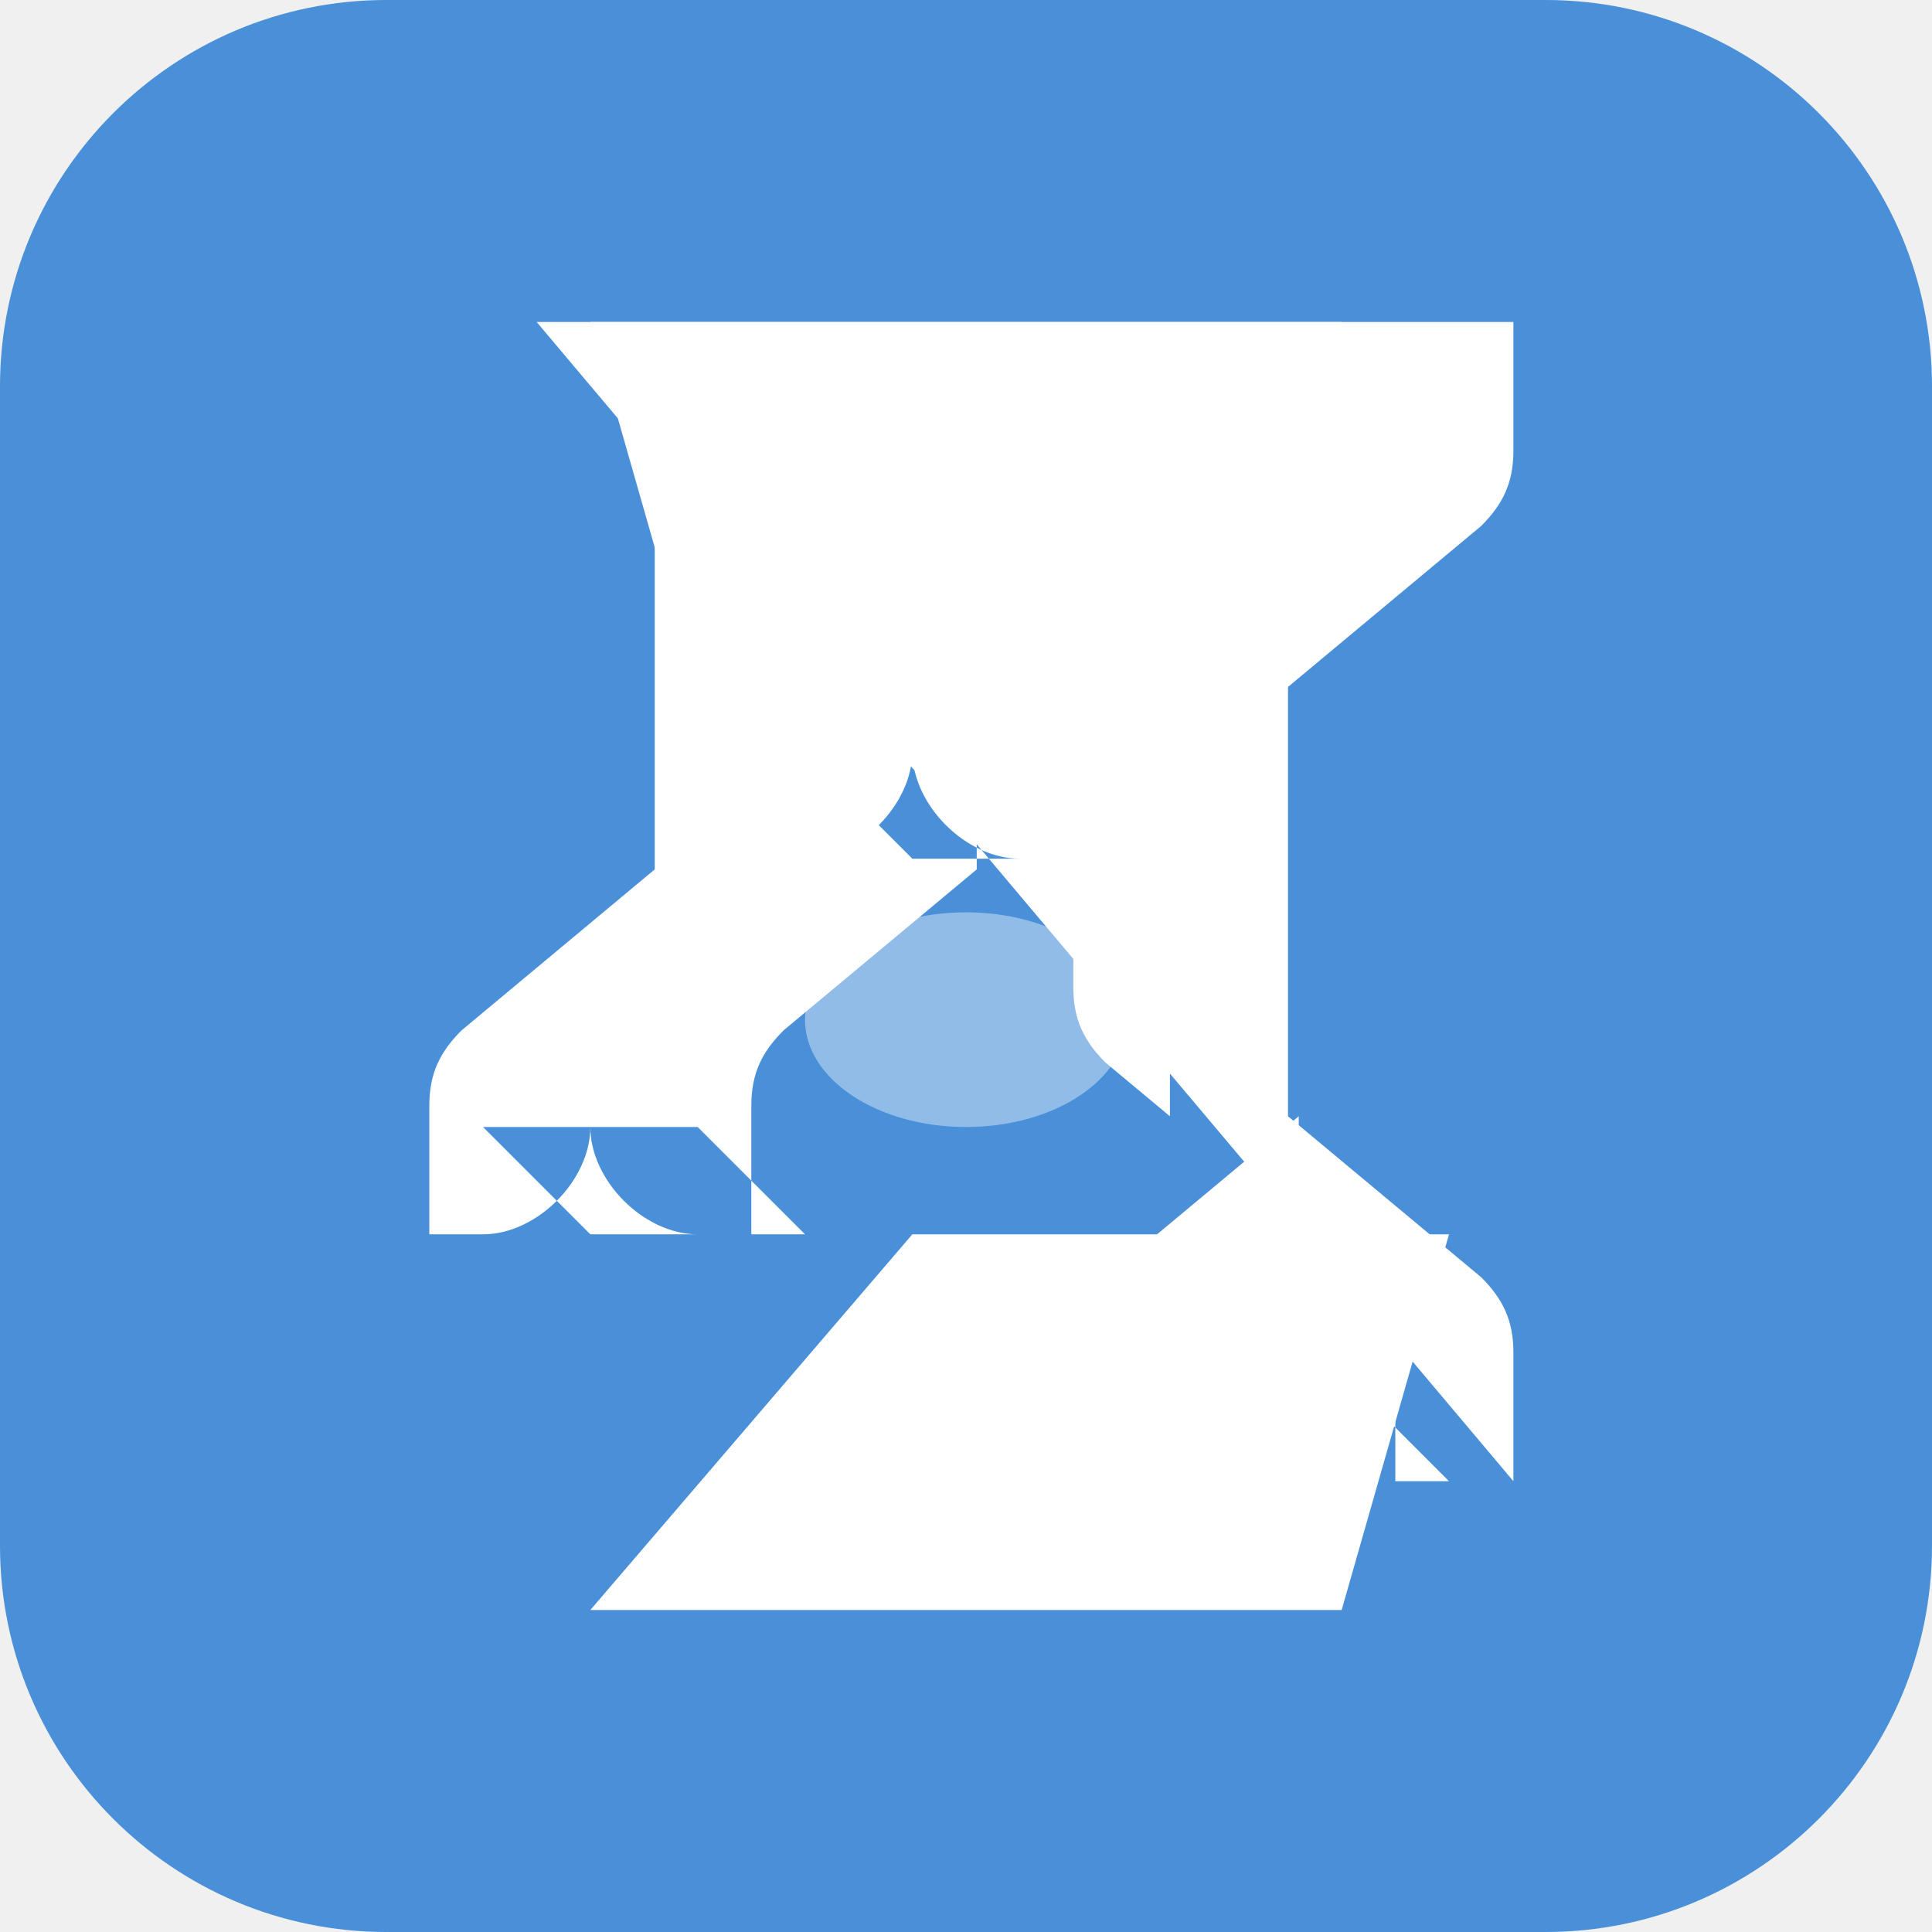
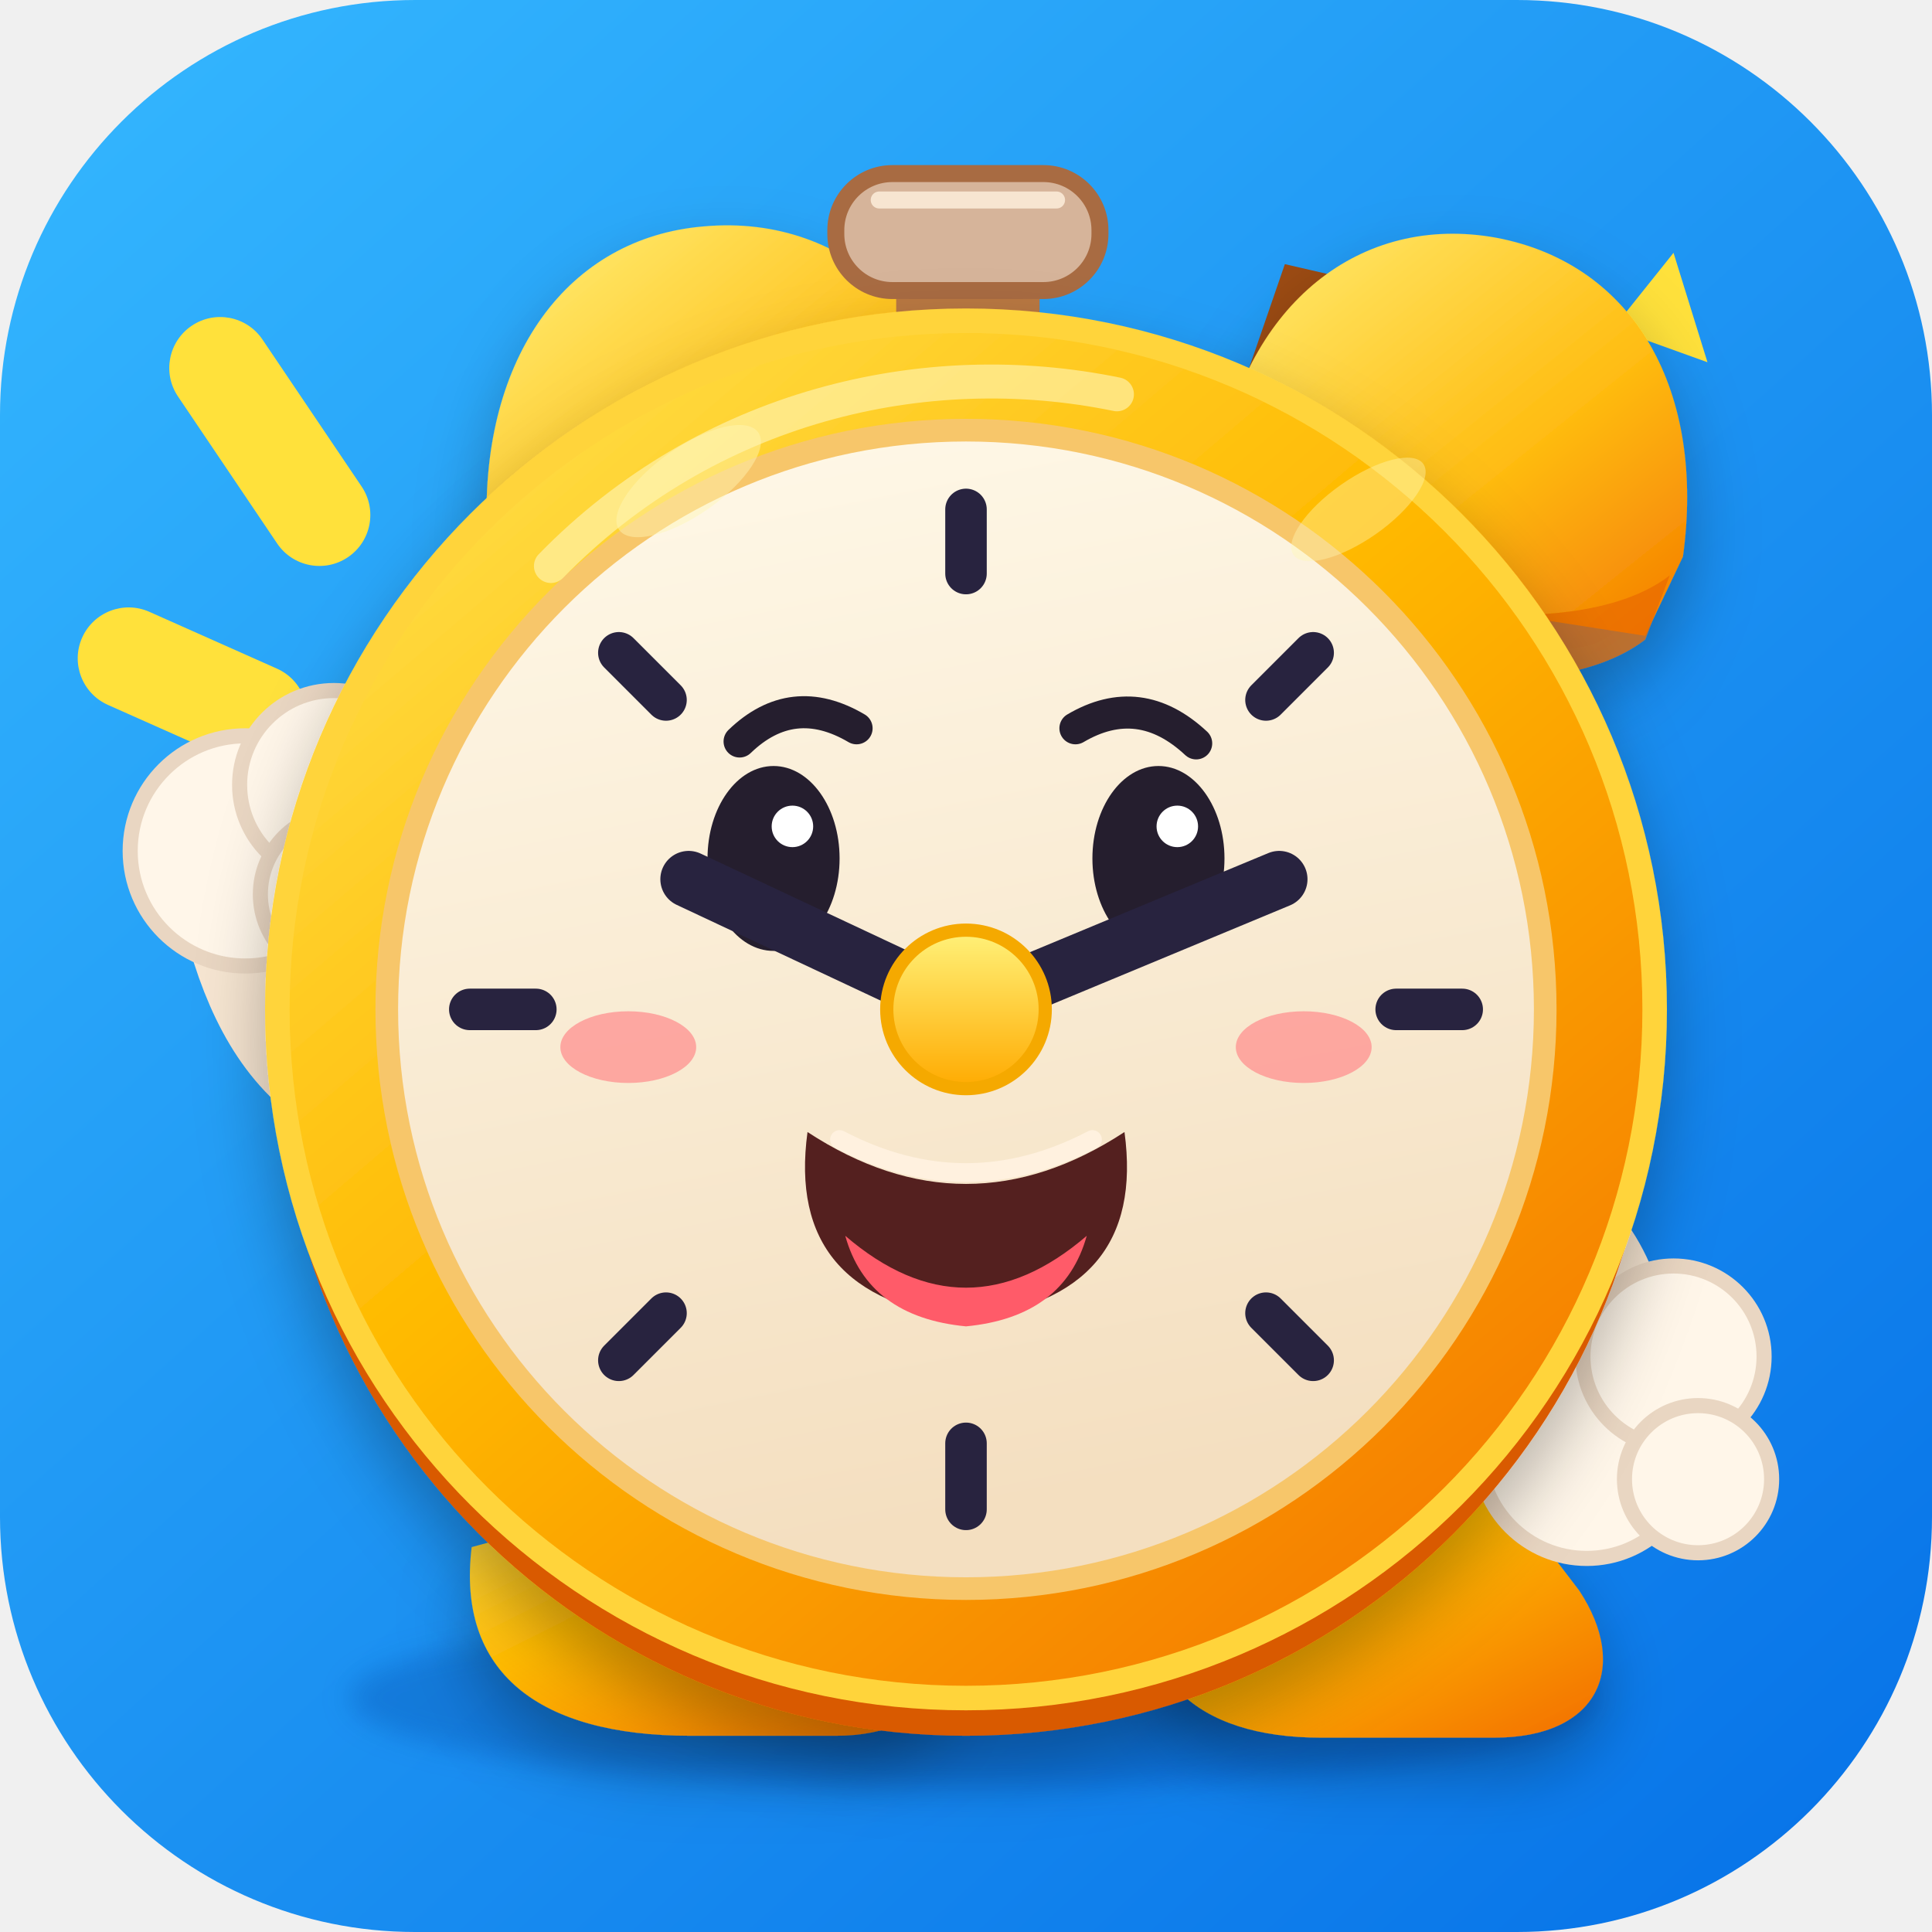
- <svg xmlns="http://www.w3.org/2000/svg" viewBox="0 0 180 180">
-   <rect width="180" height="180" rx="36" fill="#4A90D9" />
-   <g transform="translate(90,90)">
-     <path d="M-35-60h70l-10 35h-50L-35-60z" fill="#fff" />
-     <path d="M-35 60h70l10-35h-50L-35 60z" fill="#fff" />
-     <path d="M-40-60h80v12c0 3-1 5-3 7l-18 15v40l18 15c2 2 3 4 3 7v12h-5c-5 0-10-5-10-10h-10l10 10h20l-10-10h-10c0 5-5 10-10 10h-5v-12c0-3 1-5 3-7l18-15V24l-18-15c-2-2-3-4-3-7v-12h-5c-5 0-10-5-10-10h-10l10 10h20l-10-10h-10c0 5-5 10-10 10h-5v-12c0-3 1-5 3-7l18-15V-9l-18 15c-2 2-3 4-3 7v12h-5c-5 0-10-5-10-10h-10l10 10h20l-10-10h-10c0 5-5 10-10 10h-5v-12c0-3 1-5 3-7l18-15V-60h80v12c0 3-1 5-3 7l-18 15v40l18 15c2 2 3 4 3 7v12z" fill="#fff" />
-     <ellipse cx="0" cy="5" rx="15" ry="10" fill="#fff" opacity="0.4" />
+ <svg xmlns="http://www.w3.org/2000/svg" width="1024" height="1024" viewBox="0 0 1024 1024">
+   <defs>
+     <linearGradient id="bg" x1="0" y1="0" x2="0.9" y2="1">
+       <stop offset="0" stop-color="#35B8FF" />
+       <stop offset="1" stop-color="#0874E8" />
+     </linearGradient>
+     <linearGradient id="gold" x1="0" y1="0" x2="0.85" y2="1">
+       <stop offset="0" stop-color="#FFE85A" />
+       <stop offset=".48" stop-color="#FFB900" />
+       <stop offset="1" stop-color="#F47700" />
+     </linearGradient>
+     <linearGradient id="goldLight" x1="0" y1="0" x2="0" y2="1">
+       <stop offset="0" stop-color="#FFF27A" />
+       <stop offset="1" stop-color="#FFAA00" />
+     </linearGradient>
+     <linearGradient id="face" x1="0" y1="0" x2="0.2" y2="1">
+       <stop offset="0" stop-color="#FFF9E9" />
+       <stop offset="1" stop-color="#F4DFC0" />
+     </linearGradient>
+     <linearGradient id="bell" x1="0" y1="0" x2="1" y2="1">
+       <stop offset="0" stop-color="#FFF07A" />
+       <stop offset=".6" stop-color="#FFBD12" />
+       <stop offset="1" stop-color="#F47B00" />
+     </linearGradient>
+     <filter id="shadow" x="-30%" y="-30%" width="160%" height="170%">
+       <feGaussianBlur in="SourceAlpha" stdDeviation="18" />
+       <feOffset dy="18" />
+       <feComponentTransfer>
+         <feFuncA type="linear" slope=".28" />
+       </feComponentTransfer>
+       <feMerge>
+         <feMergeNode />
+         <feMergeNode in="SourceGraphic" />
+       </feMerge>
+     </filter>
+     <filter id="soft" x="-30%" y="-30%" width="160%" height="160%">
+       <feGaussianBlur stdDeviation="7" />
+     </filter>
+   </defs>
+   <rect width="1024" height="1024" rx="220" fill="url(#bg)" />
+   <ellipse cx="515" cy="900" rx="330" ry="48" fill="#003F9E" opacity=".28" filter="url(#soft)" />
+   <g fill="#FFE13B">
+     <rect x="116" y="160" width="54" height="148" rx="27" transform="rotate(-34 143 234)" />
+     <rect x="75" y="300" width="54" height="128" rx="27" transform="rotate(-66 102 364)" />
+     <path d="M855 174l32-40 18 58z" />
  </g>
+   <g filter="url(#shadow)">
+     <path d="M250 820c-8 66 35 100 116 100h77c56 0 76-40 48-82l-50-70z" fill="url(#gold)" />
+     <path d="M610 830c-12 58 24 91 90 91h92c55 0 72-37 45-78l-55-72z" fill="url(#gold)" />
+   </g>
+   <g fill="none" stroke="#F6E5D1" stroke-width="76" stroke-linecap="round">
+     <path d="M285 570c-88 25-130-8-150-85" />
+     <path d="M745 625c95 16 117 78 91 139" />
+   </g>
+   <g fill="#FFF6E9" stroke="#E9D6C2" stroke-width="8">
+     <circle cx="130" cy="451" r="61" />
+     <circle cx="177" cy="416" r="50" />
+     <circle cx="181" cy="474" r="43" />
+     <circle cx="841" cy="769" r="57" />
+     <circle cx="887" cy="719" r="48" />
+     <circle cx="900" cy="784" r="39" />
+   </g>
+   <g fill="#9C4B13">
+     <path d="M350 227l26-94 65 14-4 102z" />
+     <path d="M650 230l31-90 65 15-8 104z" />
+   </g>
+   <g filter="url(#shadow)">
+     <path d="M258 280c-3-91 43-154 115-160 78-7 133 52 145 130l-8 48-244 34z" fill="url(#bell)" />
+     <path d="M646 245c15-84 75-132 147-119 74 14 111 82 99 169l-20 42-244-38z" fill="url(#bell)" />
+     <path d="M269 296c38 30 191 52 251 0l-8 30c-47 52-189 40-236 0z" fill="#E96B00" opacity=".75" />
+     <path d="M649 280c43 41 183 66 236 25l-13 34c-55 42-184 14-232-27z" fill="#E96B00" opacity=".75" />
+   </g>
+   <rect x="475" y="112" width="76" height="82" rx="27" fill="#B97842" />
+   <rect x="443" y="92" width="140" height="62" rx="30" fill="#D6B49A" stroke="#A86B42" stroke-width="9" />
+   <path d="M466 106h94" stroke="#FFF1DF" stroke-width="9" stroke-linecap="round" opacity=".8" />
+   <g filter="url(#shadow)">
+     <circle cx="512" cy="555" r="365" fill="#D95A00" />
+     <circle cx="512" cy="535" r="365" fill="url(#gold)" stroke="#FFD43B" stroke-width="13" />
+     <circle cx="512" cy="535" r="307" fill="url(#face)" stroke="#F7C66B" stroke-width="12" />
+   </g>
+   <path d="M292 300c83-85 198-112 300-91" fill="none" stroke="#FFF5B7" stroke-width="18" stroke-linecap="round" opacity=".62" />
+   <g stroke="#28233F" stroke-width="22" stroke-linecap="round">
+     <path d="M512 270v34" />
+     <path d="M696 346l-25 25" />
+     <path d="M775 535h-35" />
+     <path d="M696 721l-25-25" />
+     <path d="M512 800v-35" />
+     <path d="M328 721l25-25" />
+     <path d="M249 535h35" />
+     <path d="M328 346l25 25" />
+   </g>
+   <g fill="#251E2E">
+     <path d="M392 393q28-27 62-7" fill="none" stroke="#251E2E" stroke-width="17" stroke-linecap="round" />
+     <path d="M570 386q34-20 64 8" fill="none" stroke="#251E2E" stroke-width="17" stroke-linecap="round" />
+     <ellipse cx="410" cy="455" rx="35" ry="49" />
+     <ellipse cx="614" cy="455" rx="35" ry="49" />
+   </g>
+   <g fill="#fff">
+     <circle cx="420" cy="438" r="11" />
+     <circle cx="624" cy="438" r="11" />
+   </g>
+   <g fill="#FF8D8D" opacity=".72">
+     <ellipse cx="333" cy="555" rx="36" ry="19" />
+     <ellipse cx="691" cy="555" rx="36" ry="19" />
+   </g>
+   <g stroke="#28233F" stroke-width="30" stroke-linecap="round">
+     <path d="M512 535L365 466" />
+     <path d="M512 535l166-69" />
+   </g>
+   <circle cx="512" cy="535" r="42" fill="url(#goldLight)" stroke="#F5A900" stroke-width="7" />
+   <path d="M428 600q84 55 168 0 12 88-84 99-96-11-84-99z" fill="#54201F" />
+   <path d="M448 655q64 55 128 0-12 43-64 48-52-5-64-48z" fill="#FF5B69" />
+   <path d="M445 604q67 35 134 0" fill="none" stroke="#FFF1DF" stroke-width="10" stroke-linecap="round" />
+   <ellipse cx="365" cy="255" rx="45" ry="18" fill="#FFF7B5" opacity=".45" transform="rotate(-35 365 255)" />
+   <ellipse cx="720" cy="270" rx="42" ry="16" fill="#FFF7B5" opacity=".4" transform="rotate(-35 720 270)" />
</svg>
